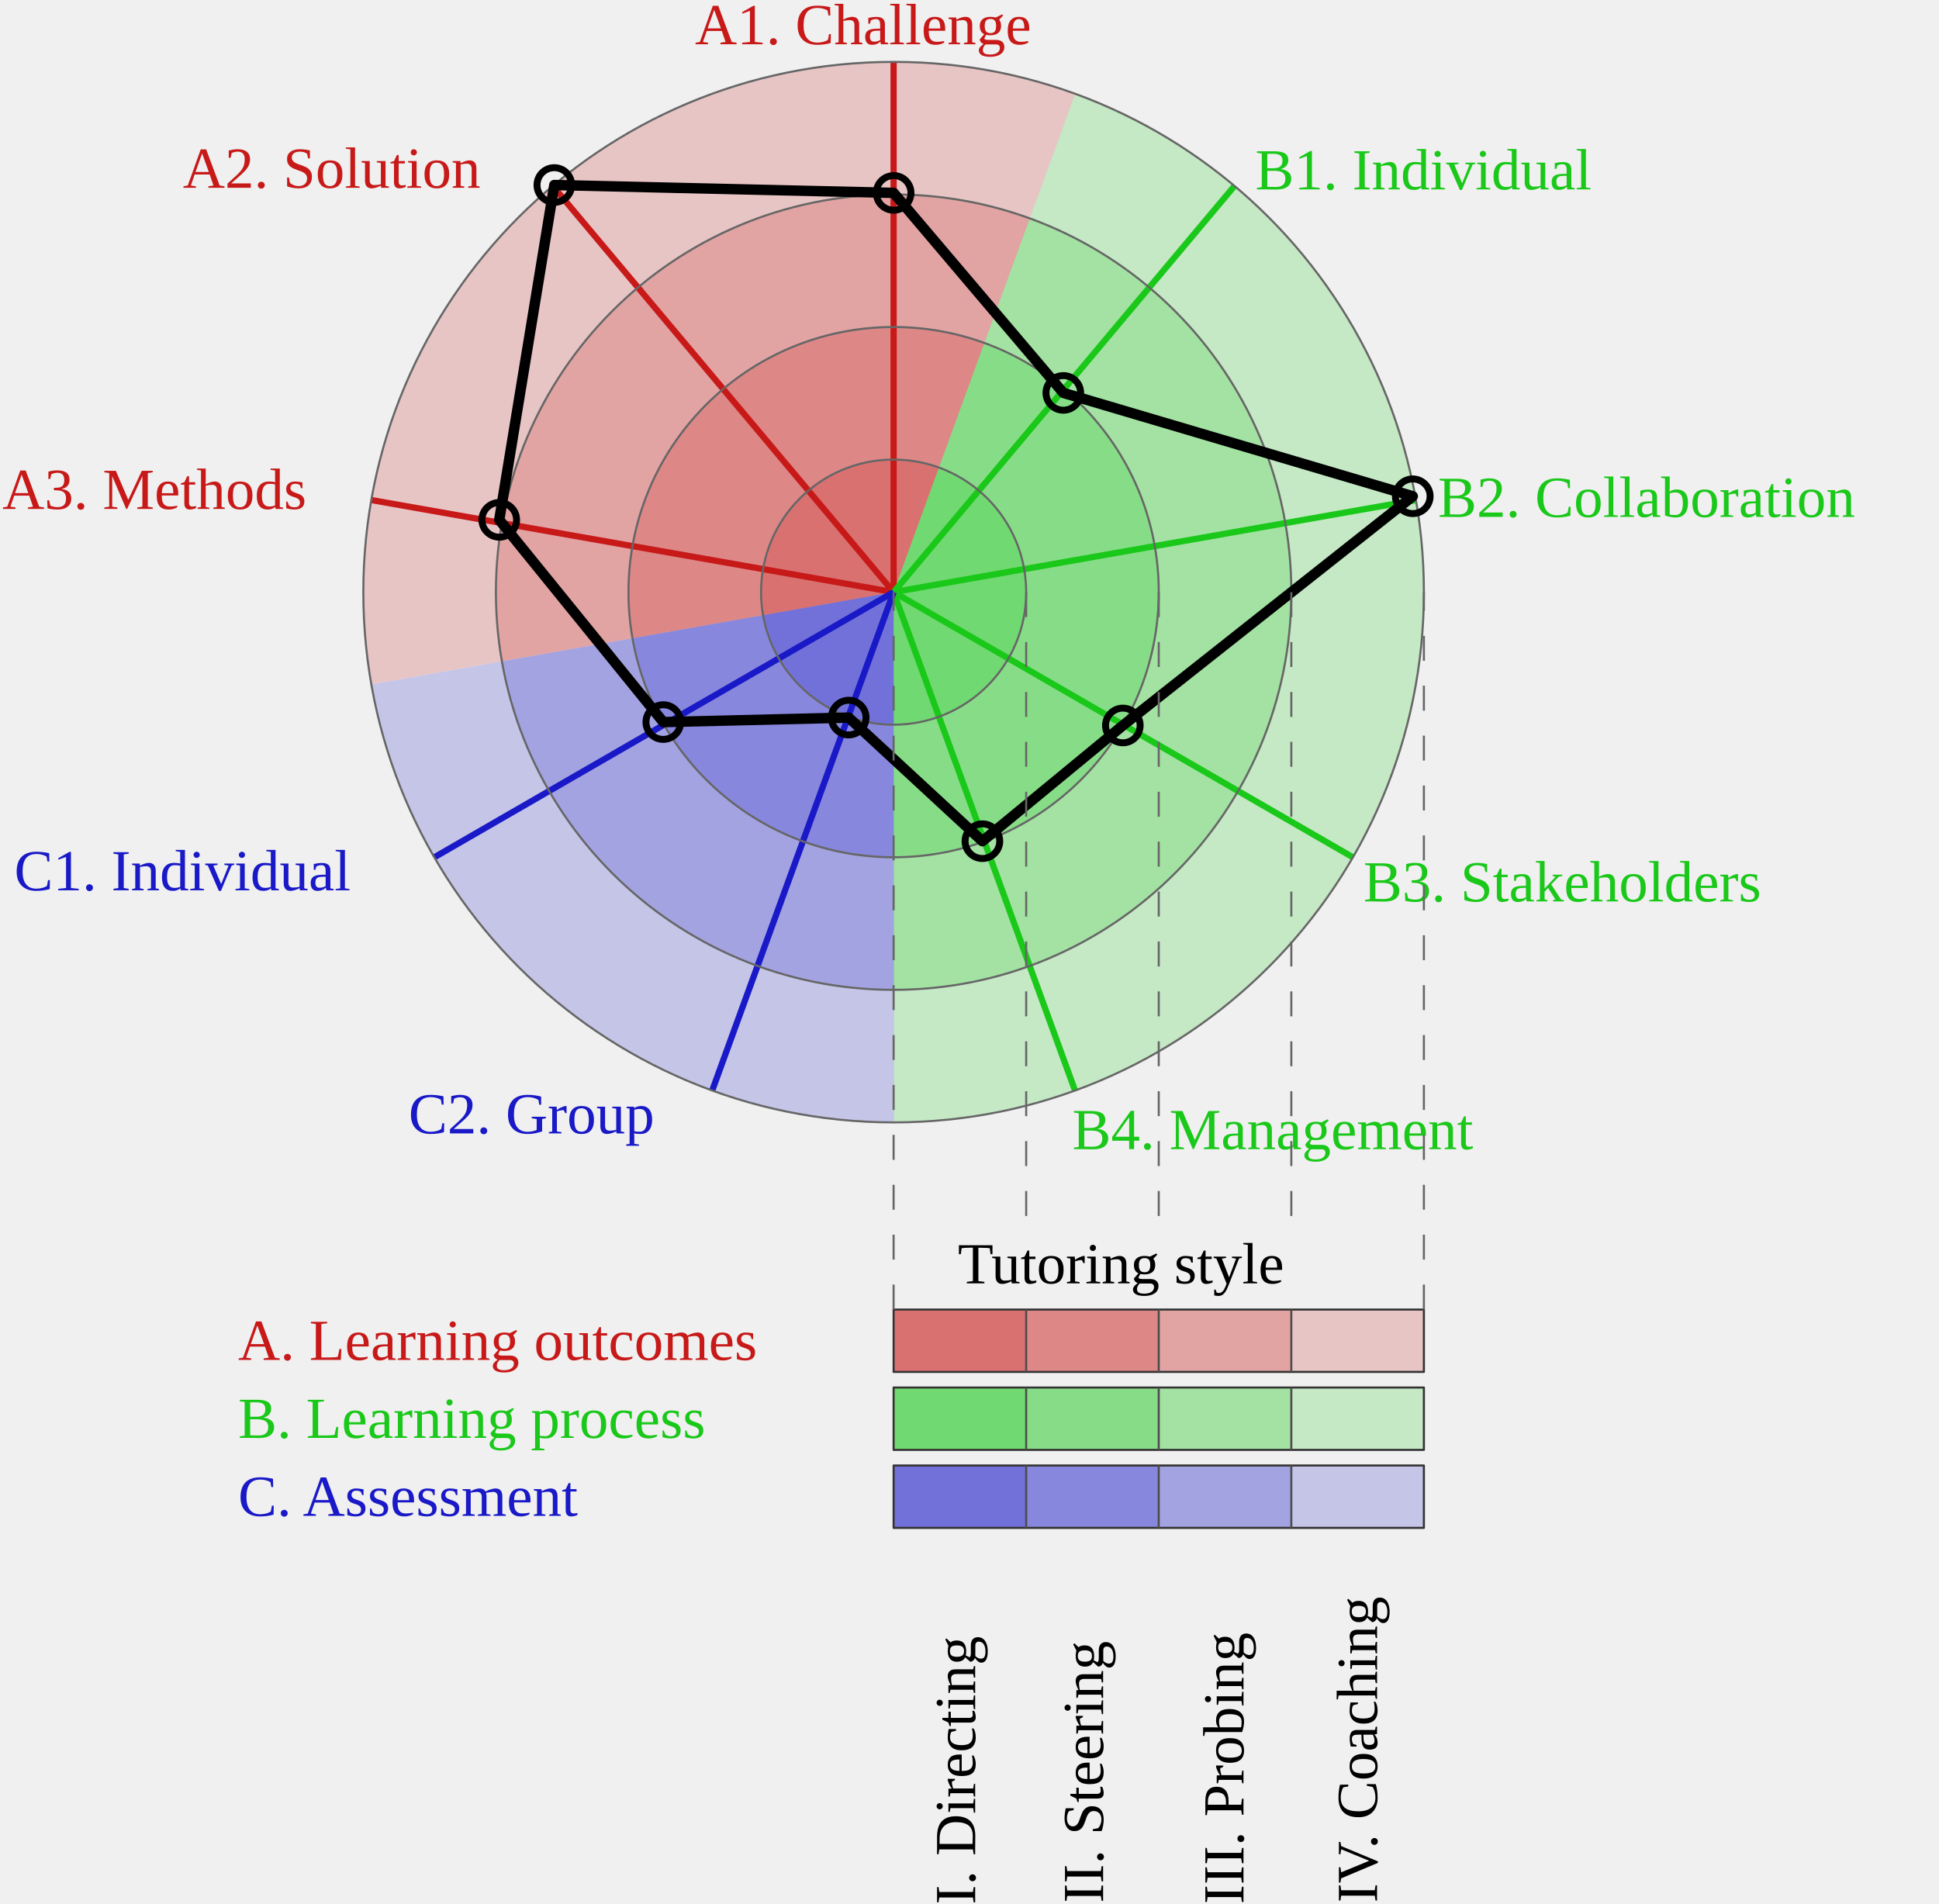
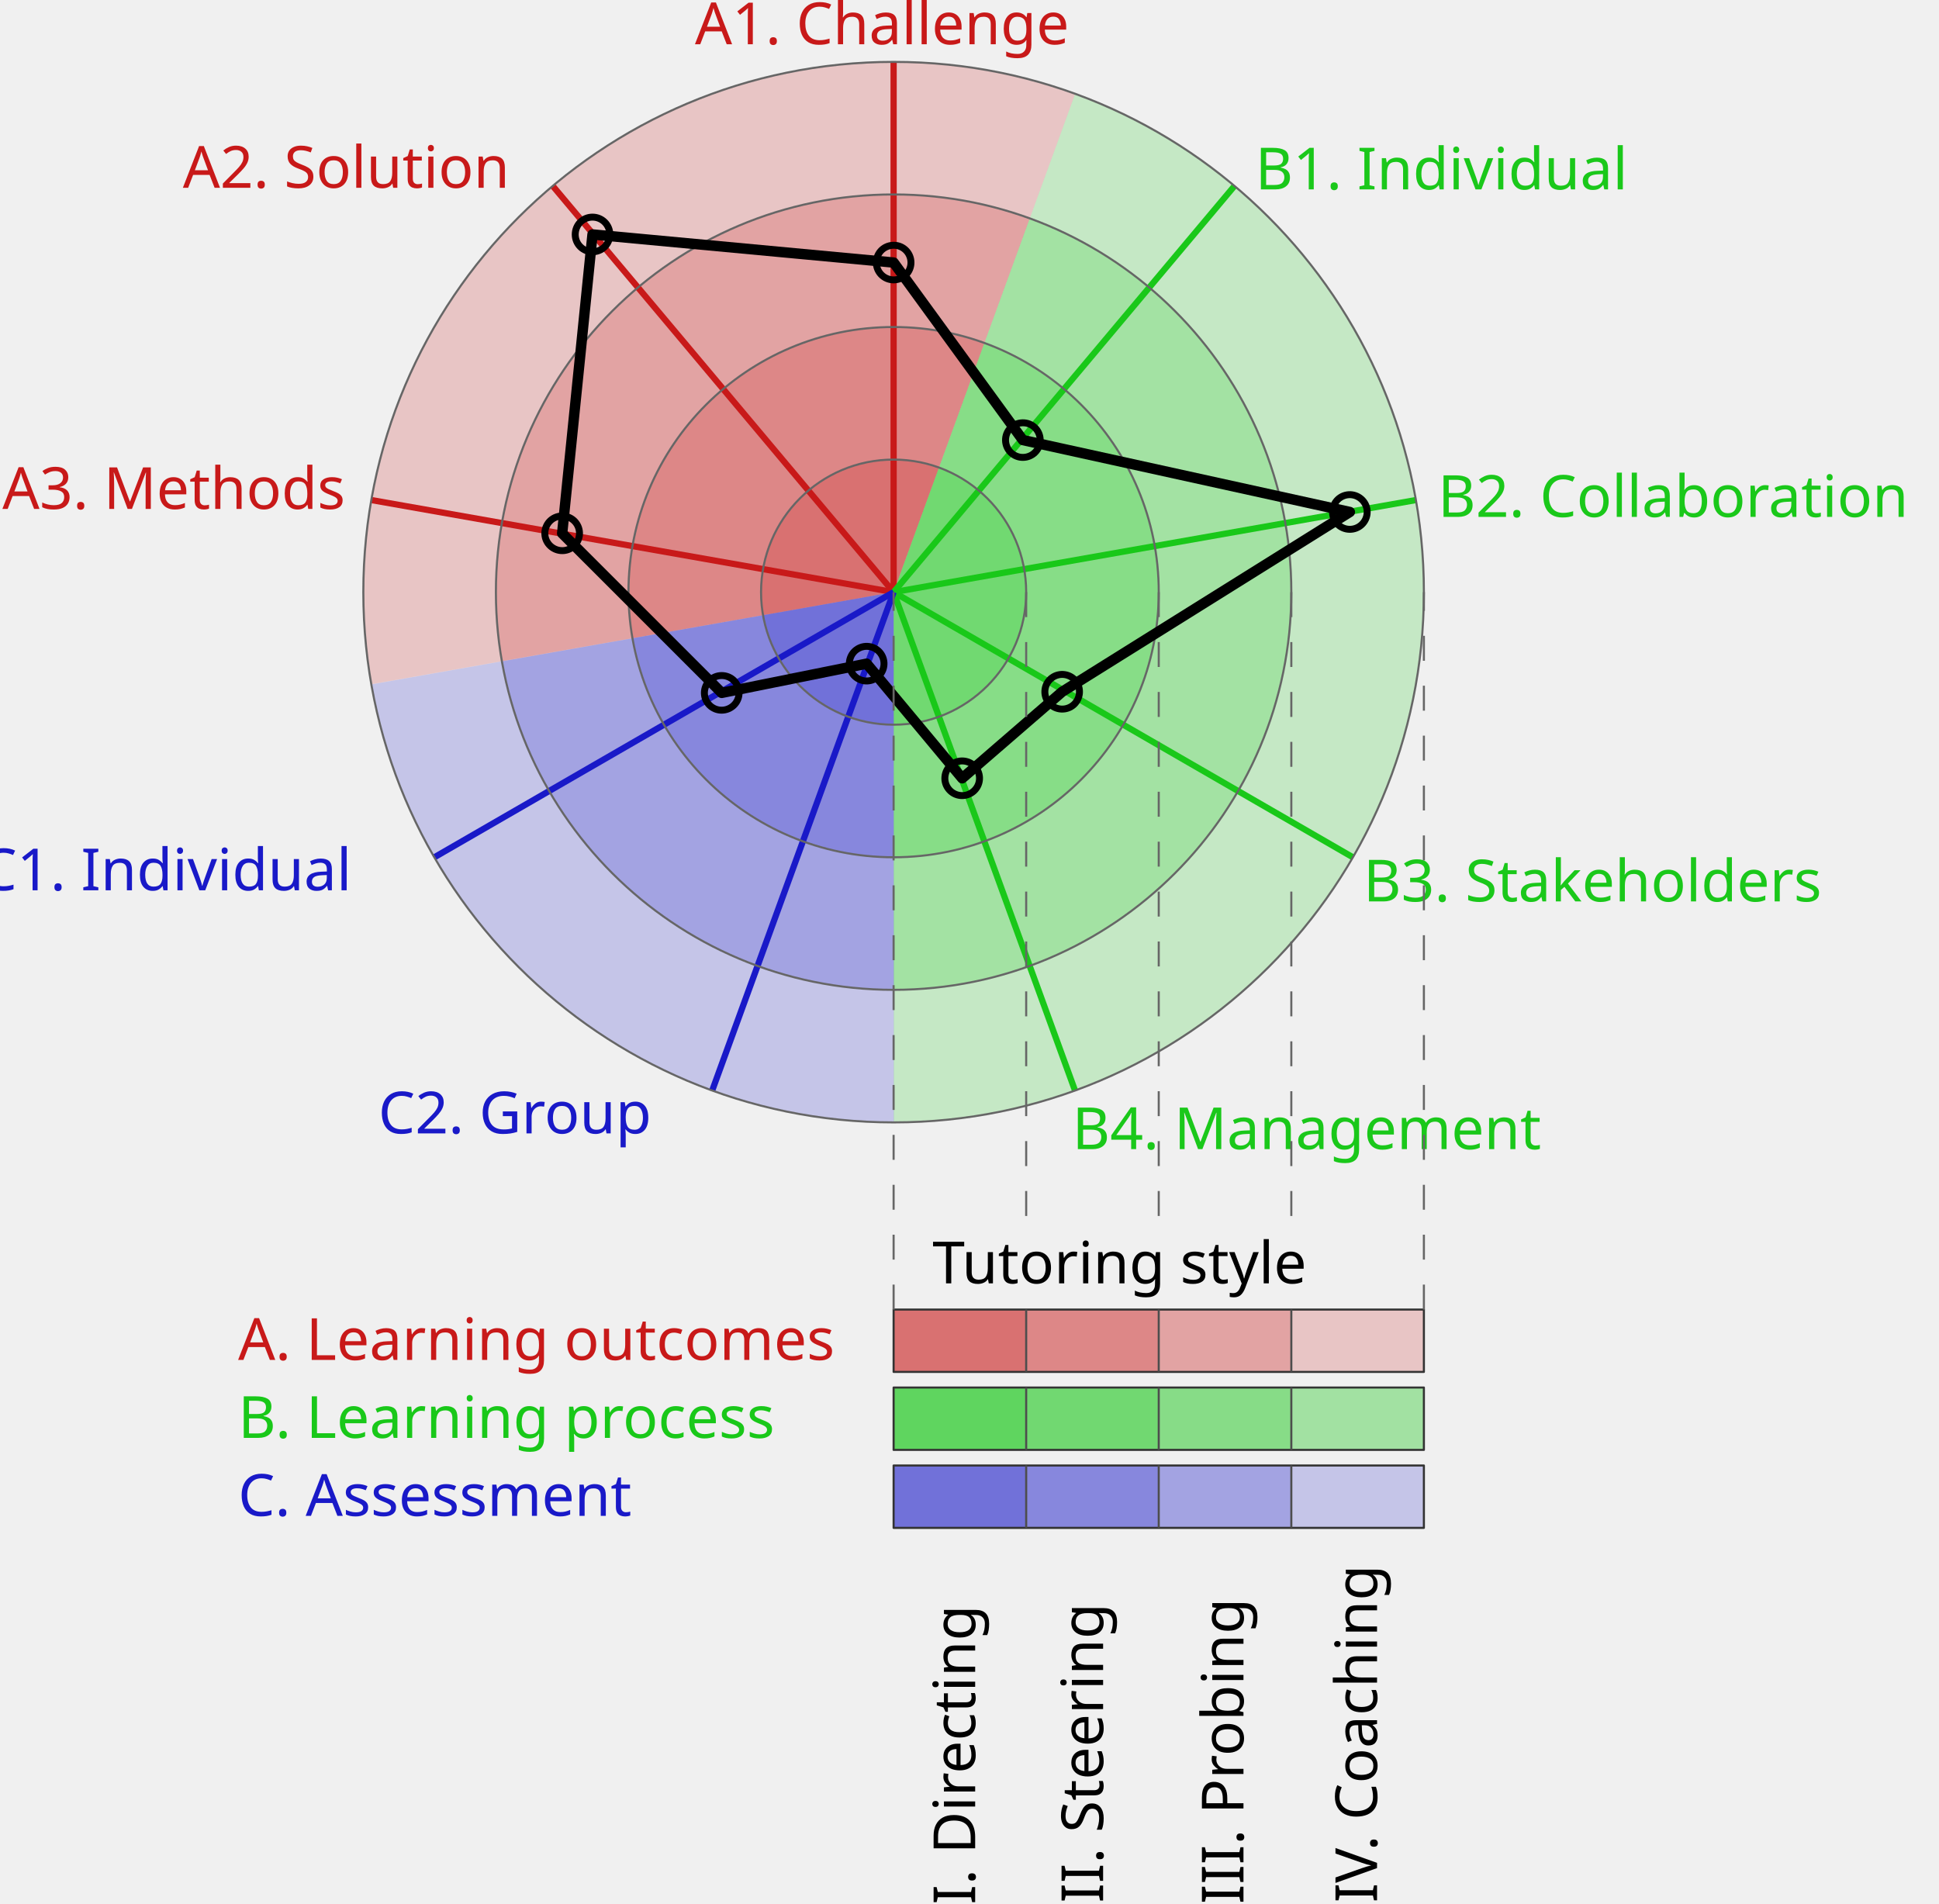
<svg xmlns="http://www.w3.org/2000/svg" xmlns:xlink="http://www.w3.org/1999/xlink" height="915.485pt" version="1.1" viewBox="0 0 932.422 915.485" width="932.422pt" id="svg1817">
  <defs id="defs1322" style="stroke-linecap:butt;stroke-linejoin:round">
    <marker style="overflow:visible" id="marker19191" refX="0" refY="0" orient="auto" markerWidth="4" markerHeight="4" viewBox="0 0 5.4 5.4" preserveAspectRatio="xMidYMid">
      <path transform="scale(0.45)" style="fill:context-fill;fill-rule:evenodd;stroke:context-stroke;stroke-width:2" d="M 5,0 C 5,2.76 2.76,5 0,5 -2.76,5 -5,2.76 -5,0 c 0,-2.76 2.3,-5 5,-5 2.76,0 5,2.24 5,5 z" id="path19189" />
    </marker>
    <marker style="overflow:visible" id="marker9466" refX="0" refY="0" orient="auto" markerWidth="4" markerHeight="4" viewBox="0 0 5.4 5.4" preserveAspectRatio="xMidYMid">
      <path transform="scale(0.45)" style="fill:context-fill;fill-rule:evenodd;stroke:context-stroke;stroke-width:2" d="M 5,0 C 5,2.76 2.76,5 0,5 -2.76,5 -5,2.76 -5,0 c 0,-2.76 2.3,-5 5,-5 2.76,0 5,2.24 5,5 z" id="path9464" />
    </marker>
    <rect x="318.971" y="81.717" width="132.03" height="75.341" id="rect6420" />
    <rect x="369" y="77.76" width="57.505" height="51.921" id="rect6312" />
    <linearGradient id="linearGradient1839">
      <stop style="stop-color:#0afe00;stop-opacity:0.431;" offset="0" id="stop1837" />
    </linearGradient>
    <linearGradient id="linearGradient1825">
      <stop style="stop-color:#0eff5f;stop-opacity:1;" offset="0" id="stop1823" />
    </linearGradient>
    <style type="text/css" id="style1320">*{stroke-linecap:butt;stroke-linejoin:round;}</style>
    <linearGradient gradientTransform="rotate(120.2007,369,322.8742)" xlink:href="#linearGradient1839" id="linearGradient1841-2" x1="368.572" y1="322.08" x2="581.222" y2="322.08" gradientUnits="userSpaceOnUse" />
    <linearGradient gradientTransform="rotate(-119.9549,369.358,322.4727)" xlink:href="#linearGradient1839" id="linearGradient1841-2-8" x1="368.572" y1="322.08" x2="581.222" y2="322.08" gradientUnits="userSpaceOnUse" />
    <defs id="defs1559">
      <path d="m 628,4666 h 631 V 531 H 3531 V 0 H 628 Z" id="DejaVuSans-4c" transform="scale(0.015625)" style="stroke-linecap:butt;stroke-linejoin:round" />
    </defs>
  </defs>
  <defs id="defs1815">
    <clipPath id="p472863389e" style="stroke-linecap:butt;stroke-linejoin:round">
      <path d="M 369,77.76 157.153,200.07 V 444.69 L 369,567 580.847,444.69 V 200.07 Z" id="path1812" style="stroke-linecap:butt;stroke-linejoin:round" />
    </clipPath>
  </defs>
-   <g id="layer2" style="display:inline" transform="translate(114.717,-0.7192106)">
-     <text xml:space="preserve" style="font-size:28px;text-align:center;text-anchor:middle;display:inline;fill:#c81919;fill-opacity:1;stroke:none;stroke-width:3;stroke-linecap:butt;stroke-linejoin:round;stroke-dasharray:12, 12;stroke-dashoffset:0;stroke-opacity:1" x="-113.572" y="245.472" id="text16554">
-       <tspan id="tspan16552" style="text-align:start;text-anchor:start;fill:#c81919;fill-opacity:1;stroke:none;stroke-width:3" x="-113.572" y="245.472">A3. Methods</tspan>
-     </text>
-     <text xml:space="preserve" style="font-size:28px;text-align:center;text-anchor:middle;display:inline;fill:#c81919;fill-opacity:1;stroke:none;stroke-width:3;stroke-linecap:butt;stroke-linejoin:round;stroke-dasharray:12, 12;stroke-dashoffset:0;stroke-opacity:1" x="258.22" y="180.547" id="text16558" transform="translate(-285,-89.51881)">
-       <tspan id="tspan16556" style="text-align:start;text-anchor:start;fill:#c81919;fill-opacity:1;stroke:none;stroke-width:3" x="258.22" y="180.547">A2. Solution</tspan>
-     </text>
-     <text xml:space="preserve" style="font-size:28px;text-align:center;text-anchor:middle;display:inline;fill:#c81919;fill-opacity:1;stroke:none;stroke-width:3;stroke-linecap:butt;stroke-linejoin:round;stroke-dasharray:12, 12;stroke-dashoffset:0;stroke-opacity:1" x="219.472" y="21.993" id="text16562">
-       <tspan id="tspan16560" style="text-align:start;text-anchor:start;fill:#c81919;fill-opacity:1;stroke:none;stroke-width:3" x="219.472" y="21.993">A1. Challenge</tspan>
-     </text>
+   <g id="layer2" style="display:inline;stroke-linecap:butt;stroke-linejoin:round" transform="translate(114.717,-0.7192106)">
+     <a xlink:href="../tutor.html#A" target="_parent" style="stroke-linecap:butt;stroke-linejoin:round" id="a3965">
+       <text id="text16554" y="245.472" x="-113.572" style="font-style:normal;font-variant:normal;font-weight:normal;font-stretch:normal;font-size:28px;font-family:Verdana;-inkscape-font-specification:Verdana;text-align:center;text-anchor:middle;display:inline;fill:#c81919;fill-opacity:1;stroke:none;stroke-width:3;stroke-linecap:butt;stroke-linejoin:round;stroke-dasharray:12, 12;stroke-dashoffset:0;stroke-opacity:1" xml:space="preserve">
+         <tspan y="245.472" x="-113.572" style="font-style:normal;font-variant:normal;font-weight:normal;font-stretch:normal;font-family:Verdana;-inkscape-font-specification:Verdana;text-align:start;text-anchor:start;fill:#c81919;fill-opacity:1;stroke:none;stroke-width:3;stroke-linecap:butt;stroke-linejoin:round" id="tspan16552">A3. Methods</tspan>
+       </text>
+     </a>
+     <a xlink:href="../tutor.html#A" target="_parent" style="stroke-linecap:butt;stroke-linejoin:round" id="a3961">
+       <text transform="translate(-285,-89.51881)" id="text16558" y="180.547" x="258.22" style="font-style:normal;font-variant:normal;font-weight:normal;font-stretch:normal;font-size:28px;font-family:Verdana;-inkscape-font-specification:Verdana;text-align:center;text-anchor:middle;display:inline;fill:#c81919;fill-opacity:1;stroke:none;stroke-width:3;stroke-linecap:butt;stroke-linejoin:round;stroke-dasharray:12, 12;stroke-dashoffset:0;stroke-opacity:1" xml:space="preserve">
+         <tspan y="180.547" x="258.22" style="font-style:normal;font-variant:normal;font-weight:normal;font-stretch:normal;font-family:Verdana;-inkscape-font-specification:Verdana;text-align:start;text-anchor:start;fill:#c81919;fill-opacity:1;stroke:none;stroke-width:3;stroke-linecap:butt;stroke-linejoin:round" id="tspan16556">A2. Solution</tspan>
+       </text>
+     </a>
+     <a xlink:href="../tutor.html#A" target="_parent" style="stroke-linecap:butt;stroke-linejoin:round" id="a3957">
+       <text id="text16562" y="21.993" x="219.472" style="font-style:normal;font-variant:normal;font-weight:normal;font-stretch:normal;font-size:28px;font-family:Verdana;-inkscape-font-specification:Verdana;text-align:center;text-anchor:middle;display:inline;fill:#c81919;fill-opacity:1;stroke:none;stroke-width:3;stroke-linecap:butt;stroke-linejoin:round;stroke-dasharray:12, 12;stroke-dashoffset:0;stroke-opacity:1" xml:space="preserve">
+         <tspan y="21.993" x="219.472" style="font-style:normal;font-variant:normal;font-weight:normal;font-stretch:normal;font-family:Verdana;-inkscape-font-specification:Verdana;text-align:start;text-anchor:start;fill:#c81919;fill-opacity:1;stroke:none;stroke-width:3;stroke-linecap:butt;stroke-linejoin:round" id="tspan16560">A1. Challenge</tspan>
+       </text>
+     </a>
    <path style="display:inline;fill:#c81919;fill-opacity:0.2;stroke:none;stroke-width:2.835;stroke-linecap:butt;stroke-linejoin:round;stroke-dasharray:none;stroke-opacity:1" id="path8000" transform="matrix(1,0,0,-1,-285,-89.51881)" d="M 687.305,-135.411 A 255,255 0 0 1 436.117,-179.635 255,255 0 0 1 348.878,-419.302 L 600,-375 Z" />
    <path style="display:inline;fill:#c81919;fill-opacity:0.2;stroke:none;stroke-width:2.126;stroke-linecap:butt;stroke-linejoin:round;stroke-dasharray:none;stroke-opacity:1" id="path8004" transform="matrix(1,0,0,-1,-285,-89.51881)" d="m 665.479,-195.308 a 191.25,191.25 0 0 1 -188.391,-33.168 191.25,191.25 0 0 1 -65.43,-179.75 L 600,-375 Z" />
    <path style="display:inline;fill:#c81919;fill-opacity:0.2;stroke:none;stroke-width:1.417;stroke-linecap:butt;stroke-linejoin:round;stroke-dasharray:none;stroke-opacity:1" id="path8008" transform="matrix(1,0,0,-1,-285,-89.51881)" d="M 643.652,-255.206 A 127.5,127.5 0 0 1 518.059,-277.318 127.5,127.5 0 0 1 474.439,-397.151 L 600,-375 Z" />
    <path style="display:inline;fill:#c81919;fill-opacity:0.2;stroke:none;stroke-width:0.709;stroke-linecap:butt;stroke-linejoin:round;stroke-dasharray:none;stroke-opacity:1" id="path8010" transform="matrix(1,0,0,-1,-285,-89.51881)" d="m 621.826,-315.103 a 63.75,63.75 0 0 1 -62.797,-11.056 63.75,63.75 0 0 1 -21.81,-59.917 L 600,-375 Z" />
    <path style="display:inline;fill:#19c819;fill-opacity:0.3;stroke:#c81919;stroke-width:3;stroke-linecap:butt;stroke-linejoin:round;stroke-dasharray:none;stroke-opacity:1" d="M 600,375 V 120" id="path4725" transform="translate(-285,-89.51881)" />
    <path style="display:inline;fill:#19c819;fill-opacity:0.3;stroke:#c81919;stroke-width:3;stroke-linecap:butt;stroke-linejoin:round;stroke-dasharray:none;stroke-opacity:1" d="M 600,375 436.089,179.659" id="path4727" transform="translate(-285,-89.51881)" />
    <path style="display:inline;fill:#19c819;fill-opacity:0.3;stroke:#c81919;stroke-width:3;stroke-linecap:butt;stroke-linejoin:round;stroke-dasharray:none;stroke-opacity:1" d="M 600,375 348.874,330.72" id="path4729" transform="translate(-285,-89.51881)" />
  </g>
-   <g id="layer3" style="display:inline" transform="translate(114.717,-0.7192106)">
+   <g id="layer3" style="display:inline;stroke-linecap:butt;stroke-linejoin:round" transform="translate(114.717,-0.7192106)">
    <path style="display:inline;fill:#19c819;fill-opacity:0.2;stroke:none;stroke-width:2.835;stroke-linecap:butt;stroke-linejoin:round;stroke-dasharray:none" id="circle7986" transform="matrix(1,0,0,-1,-285,-89.51881)" d="m 600,-630 a 255,255 0 0 1 251.12,210.688 255,255 0 0 1 -163.845,283.911 L 600,-375 Z" />
    <path style="display:inline;fill:#19c819;fill-opacity:0.2;stroke:none;stroke-width:2.126;stroke-linecap:butt;stroke-linejoin:round;stroke-dasharray:none" id="path7994" transform="matrix(1,0,0,-1,-285,-89.51881)" d="m 600,-566.25 a 191.25,191.25 0 0 1 188.34,158.016 191.25,191.25 0 0 1 -122.884,212.934 L 600,-375 Z" />
    <path style="display:inline;fill:#19c819;fill-opacity:0.2;stroke:none;stroke-width:1.417;stroke-linecap:butt;stroke-linejoin:round;stroke-dasharray:none" id="path7996" transform="matrix(1,0,0,-1,-285,-89.51881)" d="m 600,-502.5 a 127.5,127.5 0 0 1 125.56,105.344 127.5,127.5 0 0 1 -81.923,141.956 L 600,-375 Z" />
    <path style="display:inline;fill:#19c819;fill-opacity:0.2;stroke:none;stroke-width:1;stroke-linecap:butt;stroke-linejoin:round;stroke-dasharray:none" id="path7998" transform="matrix(1,0,0,-1,-285,-89.51881)" d="m 600,-438.75 a 63.75,63.75 0 0 1 62.78,52.672 63.75,63.75 0 0 1 -40.961,70.978 L 600,-375 Z" />
    <path style="display:inline;fill:#19c819;fill-opacity:0.3;stroke:#19c819;stroke-width:3;stroke-linecap:butt;stroke-linejoin:round;stroke-dasharray:none;stroke-opacity:1" d="m 600,375 87.215,239.622" id="path4717" transform="translate(-285,-89.51881)" />
    <path style="display:inline;fill:#1919c8;fill-opacity:0.3;stroke:#19c819;stroke-width:3;stroke-linecap:butt;stroke-linejoin:round;stroke-dasharray:none;stroke-opacity:1" d="M 600,375 820.836,502.5" id="path4719" transform="translate(-285,-89.51881)" />
    <path style="display:inline;fill:#19c819;fill-opacity:0.3;stroke:#19c819;stroke-width:3;stroke-linecap:butt;stroke-linejoin:round;stroke-dasharray:none;stroke-opacity:1" d="M 600,375 851.126,330.72" id="path4721" transform="translate(-285,-89.51881)" />
    <path style="display:inline;fill:#19c819;fill-opacity:0.3;stroke:#19c819;stroke-width:3;stroke-linecap:butt;stroke-linejoin:round;stroke-dasharray:none;stroke-opacity:1" d="M 600,375 763.911,179.659" id="path4723" transform="translate(-285,-89.51881)" />
-     <text xml:space="preserve" style="font-size:28px;text-align:center;text-anchor:middle;display:inline;fill:#19c819;fill-opacity:0.99;stroke:none;stroke-width:3;stroke-linecap:butt;stroke-linejoin:round;stroke-dasharray:12, 12;stroke-dashoffset:0;stroke-opacity:1" x="488.904" y="91.793" id="text16538">
-       <tspan id="tspan16536" style="text-align:start;text-anchor:start;fill:#19c819;fill-opacity:0.99;stroke:none;stroke-width:3" x="488.904" y="91.793">B1. Individual</tspan>
-     </text>
-     <text xml:space="preserve" style="font-size:28px;text-align:center;text-anchor:middle;display:inline;fill:#19c819;fill-opacity:0.99;stroke:none;stroke-width:3;stroke-linecap:butt;stroke-linejoin:round;stroke-dasharray:12, 12;stroke-dashoffset:0;stroke-opacity:1" x="576.729" y="249.293" id="text16542">
-       <tspan id="tspan16540" style="text-align:start;text-anchor:start;fill:#19c819;fill-opacity:0.99;stroke:none;stroke-width:3" x="576.729" y="249.293">B2. Collaboration</tspan>
-     </text>
-     <text xml:space="preserve" style="font-size:28px;text-align:center;text-anchor:middle;display:inline;fill:#19c819;fill-opacity:0.99;stroke:none;stroke-width:3;stroke-linecap:butt;stroke-linejoin:round;stroke-dasharray:12, 12;stroke-dashoffset:0;stroke-opacity:1" x="540.878" y="434.217" id="text16546">
-       <tspan id="tspan16544" style="text-align:start;text-anchor:start;fill:#19c819;fill-opacity:0.99;stroke:none;stroke-width:3" x="540.878" y="434.217">B3. Stakeholders</tspan>
-     </text>
-     <text xml:space="preserve" style="font-size:28px;text-align:center;text-anchor:middle;display:inline;fill:#19c819;fill-opacity:0.99;stroke:none;stroke-width:3;stroke-linecap:butt;stroke-linejoin:round;stroke-dasharray:12, 12;stroke-dashoffset:0;stroke-opacity:1" x="400.884" y="553.34" id="text16550">
-       <tspan id="tspan16548" style="text-align:start;text-anchor:start;fill:#19c819;fill-opacity:0.99;stroke:none;stroke-width:3" x="400.884" y="553.34">B4. Management</tspan>
-     </text>
+     <a xlink:href="../tutor.html#B" target="_parent" style="stroke-linecap:butt;stroke-linejoin:round" id="a3989">
+       <text id="text16538" y="91.793" x="488.904" style="font-style:normal;font-variant:normal;font-weight:normal;font-stretch:normal;font-size:28px;font-family:Verdana;-inkscape-font-specification:Verdana;text-align:center;text-anchor:middle;display:inline;fill:#19c819;fill-opacity:0.99;stroke:none;stroke-width:3;stroke-linecap:butt;stroke-linejoin:round;stroke-dasharray:12, 12;stroke-dashoffset:0;stroke-opacity:1" xml:space="preserve">
+         <tspan y="91.793" x="488.904" style="font-style:normal;font-variant:normal;font-weight:normal;font-stretch:normal;font-family:Verdana;-inkscape-font-specification:Verdana;text-align:start;text-anchor:start;fill:#19c819;fill-opacity:0.99;stroke:none;stroke-width:3;stroke-linecap:butt;stroke-linejoin:round" id="tspan16536">B1. Individual</tspan>
+       </text>
+     </a>
+     <a xlink:href="../tutor.html#B" target="_parent" style="stroke-linecap:butt;stroke-linejoin:round" id="a3985">
+       <text id="text16542" y="249.293" x="576.729" style="font-style:normal;font-variant:normal;font-weight:normal;font-stretch:normal;font-size:28px;font-family:Verdana;-inkscape-font-specification:Verdana;text-align:center;text-anchor:middle;display:inline;fill:#19c819;fill-opacity:0.99;stroke:none;stroke-width:3;stroke-linecap:butt;stroke-linejoin:round;stroke-dasharray:12, 12;stroke-dashoffset:0;stroke-opacity:1" xml:space="preserve">
+         <tspan y="249.293" x="576.729" style="font-style:normal;font-variant:normal;font-weight:normal;font-stretch:normal;font-family:Verdana;-inkscape-font-specification:Verdana;text-align:start;text-anchor:start;fill:#19c819;fill-opacity:0.99;stroke:none;stroke-width:3;stroke-linecap:butt;stroke-linejoin:round" id="tspan16540">B2. Collaboration</tspan>
+       </text>
+     </a>
+     <a xlink:href="../tutor.html#B" target="_parent" style="stroke-linecap:butt;stroke-linejoin:round" id="a3981">
+       <text id="text16546" y="434.217" x="540.878" style="font-style:normal;font-variant:normal;font-weight:normal;font-stretch:normal;font-size:28px;font-family:Verdana;-inkscape-font-specification:Verdana;text-align:center;text-anchor:middle;display:inline;fill:#19c819;fill-opacity:0.99;stroke:none;stroke-width:3;stroke-linecap:butt;stroke-linejoin:round;stroke-dasharray:12, 12;stroke-dashoffset:0;stroke-opacity:1" xml:space="preserve">
+         <tspan y="434.217" x="540.878" style="font-style:normal;font-variant:normal;font-weight:normal;font-stretch:normal;font-family:Verdana;-inkscape-font-specification:Verdana;text-align:start;text-anchor:start;fill:#19c819;fill-opacity:0.99;stroke:none;stroke-width:3;stroke-linecap:butt;stroke-linejoin:round" id="tspan16544">B3. Stakeholders</tspan>
+       </text>
+     </a>
+     <a xlink:href="../tutor.html#B" target="_parent" style="stroke-linecap:butt;stroke-linejoin:round" id="a3977">
+       <text id="text16550" y="553.34" x="400.884" style="font-style:normal;font-variant:normal;font-weight:normal;font-stretch:normal;font-size:28px;font-family:Verdana;-inkscape-font-specification:Verdana;text-align:center;text-anchor:middle;display:inline;fill:#19c819;fill-opacity:0.99;stroke:none;stroke-width:3;stroke-linecap:butt;stroke-linejoin:round;stroke-dasharray:12, 12;stroke-dashoffset:0;stroke-opacity:1" xml:space="preserve">
+         <tspan y="553.34" x="400.884" style="font-style:normal;font-variant:normal;font-weight:normal;font-stretch:normal;font-family:Verdana;-inkscape-font-specification:Verdana;text-align:start;text-anchor:start;fill:#19c819;fill-opacity:0.99;stroke:none;stroke-width:3;stroke-linecap:butt;stroke-linejoin:round" id="tspan16548">B4. Management</tspan>
+       </text>
+     </a>
  </g>
-   <g id="layer5" style="display:inline" transform="translate(114.717,-0.7192106)">
+   <g id="layer5" style="display:inline;stroke-linecap:butt;stroke-linejoin:round" transform="translate(114.717,-0.7192106)">
    <path style="display:inline;fill:#1919c8;fill-opacity:0.2;stroke:none;stroke-width:2.835;stroke-linecap:butt;stroke-linejoin:round;stroke-dasharray:none;stroke-opacity:1" id="path8012" transform="matrix(1,0,0,-1,-285,-89.51881)" d="M 348.886,-419.348 A 255,255 0 0 1 600.146,-630 L 600,-375 Z" />
    <path style="display:inline;fill:#1919c8;fill-opacity:0.2;stroke:none;stroke-width:2.126;stroke-linecap:butt;stroke-linejoin:round;stroke-dasharray:none;stroke-opacity:1" id="path8014" transform="matrix(1,0,0,-1,-285,-89.51881)" d="M 411.664,-408.261 A 191.25,191.25 0 0 1 600.109,-566.25 L 600,-375 Z" />
    <path style="display:inline;fill:#1919c8;fill-opacity:0.2;stroke:none;stroke-width:1.417;stroke-linecap:butt;stroke-linejoin:round;stroke-dasharray:none;stroke-opacity:1" id="path8016" transform="matrix(1,0,0,-1,-285,-89.51881)" d="M 474.443,-397.174 A 127.5,127.5 0 0 1 600.073,-502.5 L 600,-375 Z" />
    <path style="display:inline;fill:#1919c8;fill-opacity:0.2;stroke:none;stroke-width:0.709;stroke-linecap:butt;stroke-linejoin:round;stroke-dasharray:none;stroke-opacity:1" id="path8018" transform="matrix(1,0,0,-1,-285,-89.51881)" d="m 537.221,-386.087 a 63.75,63.75 0 0 1 62.815,-52.663 L 600,-375 Z" />
    <path style="display:inline;fill:#1919c8;fill-opacity:1;stroke:#1919c8;stroke-width:3;stroke-linecap:butt;stroke-linejoin:round;stroke-dasharray:none;stroke-opacity:1" d="M 600,375 379.164,502.5" id="path4731" transform="translate(-285,-89.51881)" />
    <path style="display:inline;fill:#1919c8;fill-opacity:1;stroke:#1919c8;stroke-width:3;stroke-linecap:butt;stroke-linejoin:round;stroke-dasharray:none;stroke-opacity:1" d="M 600,375 512.785,614.622" id="path4733" transform="translate(-285,-89.51881)" />
-     <text xml:space="preserve" style="font-size:28px;text-align:center;text-anchor:middle;display:inline;fill:#1919c8;fill-opacity:1;stroke:none;stroke-width:3;stroke-linecap:butt;stroke-linejoin:round;stroke-dasharray:12, 12;stroke-dashoffset:0;stroke-opacity:1" x="-9.472" y="428.868" id="text16566">
-       <tspan id="tspan16564" style="fill:#1919c8;fill-opacity:1;stroke:none;stroke-width:3" x="-9.472" y="428.868">C1. Individual</tspan>
-     </text>
-     <text xml:space="preserve" style="font-size:28px;text-align:center;text-anchor:middle;display:inline;fill:#1919c8;fill-opacity:1;stroke:none;stroke-width:3;stroke-linecap:butt;stroke-linejoin:round;stroke-dasharray:12, 12;stroke-dashoffset:0;stroke-opacity:1" x="158.358" y="545.783" id="text16570">
-       <tspan id="tspan16568" style="fill:#1919c8;fill-opacity:1;stroke:none;stroke-width:3" x="158.358" y="545.783">C2. Group</tspan>
-     </text>
+     <a xlink:href="../tutor.html#C" target="_parent" style="stroke-linecap:butt;stroke-linejoin:round" id="a3969">
+       <text id="text16566" y="428.868" x="-9.472" style="font-style:normal;font-variant:normal;font-weight:normal;font-stretch:normal;font-size:28px;font-family:Verdana;-inkscape-font-specification:Verdana;text-align:center;text-anchor:middle;display:inline;fill:#1919c8;fill-opacity:1;stroke:none;stroke-width:3;stroke-linecap:butt;stroke-linejoin:round;stroke-dasharray:12, 12;stroke-dashoffset:0;stroke-opacity:1" xml:space="preserve">
+         <tspan y="428.868" x="-9.472" style="font-style:normal;font-variant:normal;font-weight:normal;font-stretch:normal;font-family:Verdana;-inkscape-font-specification:Verdana;fill:#1919c8;fill-opacity:1;stroke:none;stroke-width:3;stroke-linecap:butt;stroke-linejoin:round" id="tspan16564">C1. Individual</tspan>
+       </text>
+     </a>
+     <a xlink:href="../tutor.html#C" target="_parent" style="stroke-linecap:butt;stroke-linejoin:round" id="a3973">
+       <text id="text16570" y="545.783" x="158.358" style="font-style:normal;font-variant:normal;font-weight:normal;font-stretch:normal;font-size:28px;font-family:Verdana;-inkscape-font-specification:Verdana;text-align:center;text-anchor:middle;display:inline;fill:#1919c8;fill-opacity:1;stroke:none;stroke-width:3;stroke-linecap:butt;stroke-linejoin:round;stroke-dasharray:12, 12;stroke-dashoffset:0;stroke-opacity:1" xml:space="preserve">
+         <tspan y="545.783" x="158.358" style="font-style:normal;font-variant:normal;font-weight:normal;font-stretch:normal;font-family:Verdana;-inkscape-font-specification:Verdana;fill:#1919c8;fill-opacity:1;stroke:none;stroke-width:3;stroke-linecap:butt;stroke-linejoin:round" id="tspan16568">C2. Group</tspan>
+       </text>
+     </a>
  </g>
  <g id="layer4" style="display:inline;stroke-linecap:butt;stroke-linejoin:round" transform="translate(-170.283,-90.23802)">
    <path style="stroke-width:0.003;stroke-linecap:butt;stroke-linejoin:round" id="use1569" d="" />
    <path style="stroke-width:0.003;stroke-linecap:butt;stroke-linejoin:round" id="use1587" d="" />
-     <circle style="fill:none;stroke:#666666;stroke-width:1;stroke-dasharray:none" id="path3727" cx="600" cy="-375" r="255" transform="scale(1,-1)" />
-     <circle style="fill:none;stroke:#666666;stroke-width:1;stroke-dasharray:none" id="circle5526" cx="600" cy="-375" r="191.25" transform="scale(1,-1)" />
-     <circle style="fill:none;stroke:#666666;stroke-width:1;stroke-dasharray:none" id="circle5528" cx="600" cy="-375" r="127.5" transform="scale(1,-1)" />
-     <circle style="fill:none;stroke:#666666;stroke-width:1;stroke-dasharray:none" id="circle5530" cx="600" cy="-375" r="63.75" transform="scale(1,-1)" />
-     <path style="fill:#ffffff;fill-opacity:0;stroke:#000000;stroke-width:5;stroke-linecap:butt;stroke-dasharray:none;stroke-dashoffset:0;stroke-opacity:1;marker-mid:url(#marker9466);marker-end:url(#marker19191)" d="m 436.834,179.215 163.182,3.782 81.591,96.18 168.045,49.711 -139.407,110.229 -67.542,55.655 -64.3,-59.437 -89.155,2.161 -78.889,-97.261 z" id="path16668" />
-     <text xml:space="preserve" style="font-size:28px;text-align:center;text-anchor:middle;fill:#1919c8;fill-opacity:0.2;stroke:none;stroke-width:3;stroke-linecap:butt;stroke-dasharray:12, 12;stroke-dashoffset:0;stroke-opacity:1" x="335.613" y="751.176" id="text22593">
-       <tspan id="tspan22591" style="text-align:start;text-anchor:start;fill:#1919c8;fill-opacity:1;stroke:none;stroke-width:3" x="335.613" y="751.176" />
-     </text>
+     <circle style="fill:none;stroke:#666666;stroke-width:1;stroke-linecap:butt;stroke-linejoin:round;stroke-dasharray:none" id="path3727" cx="600" cy="-375" r="255" transform="scale(1,-1)" />
+     <circle style="fill:none;stroke:#666666;stroke-width:1;stroke-linecap:butt;stroke-linejoin:round;stroke-dasharray:none" id="circle5526" cx="600" cy="-375" r="191.25" transform="scale(1,-1)" />
+     <circle style="fill:none;stroke:#666666;stroke-width:1;stroke-linecap:butt;stroke-linejoin:round;stroke-dasharray:none" id="circle5528" cx="600" cy="-375" r="127.5" transform="scale(1,-1)" />
+     <circle style="fill:none;stroke:#666666;stroke-width:1;stroke-linecap:butt;stroke-linejoin:round;stroke-dasharray:none" id="circle5530" cx="600" cy="-375" r="63.75" transform="scale(1,-1)" />
+     <path style="fill:#ffffff;fill-opacity:0;stroke:#000000;stroke-width:5;stroke-linecap:butt;stroke-linejoin:round;stroke-dasharray:none;stroke-dashoffset:0;stroke-opacity:1;marker-mid:url(#marker9466);marker-end:url(#marker19191)" d="m 455.206,202.989 144.81,13.508 62.139,85.373 157.238,34.582 -138.326,86.454 -48.09,41.606 -45.929,-55.114 -69.703,14.049 -76.728,-76.728 z" id="path16668" />
+     <text xml:space="preserve" style="font-style:normal;font-variant:normal;font-weight:normal;font-stretch:normal;font-size:28px;font-family:Verdana;-inkscape-font-specification:Verdana;text-align:center;text-anchor:middle;fill:#1919c8;fill-opacity:0.2;stroke:none;stroke-width:3;stroke-linecap:butt;stroke-linejoin:round;stroke-dasharray:12, 12;stroke-dashoffset:0;stroke-opacity:1" x="335.613" y="751.176" id="text22593" />
  </g>
-   <g id="layer1" style="display:inline" transform="translate(114.717,-0.7192106)">
-     <text xml:space="preserve" style="font-size:28px;text-align:center;text-anchor:middle;display:inline;fill:#1919c8;fill-opacity:0.2;stroke:none;stroke-width:3;stroke-linecap:butt;stroke-linejoin:round;stroke-dasharray:12, 12;stroke-dashoffset:0;stroke-opacity:1" x="284.788" y="819.217" id="text9459" transform="translate(-285,-89.51881)">
-       <tspan id="tspan9457" style="text-align:start;text-anchor:start;fill:#1919c8;fill-opacity:1;stroke:none;stroke-width:3" x="284.788" y="819.217">C. Assessment</tspan>
-     </text>
+   <g id="layer1" style="display:inline;stroke-linecap:butt;stroke-linejoin:round" transform="translate(114.717,-0.7192106)">
+     <a xlink:href="../tutor.html#C" target="_parent" style="stroke-linecap:butt;stroke-linejoin:round" id="a5273">
+       <text transform="translate(-285,-89.51881)" id="text9459" y="819.217" x="284.788" style="font-style:normal;font-variant:normal;font-weight:normal;font-stretch:normal;font-size:28px;font-family:Verdana;-inkscape-font-specification:Verdana;text-align:center;text-anchor:middle;display:inline;fill:#1919c8;fill-opacity:0.2;stroke:none;stroke-width:3;stroke-linecap:butt;stroke-linejoin:round;stroke-dasharray:12, 12;stroke-dashoffset:0;stroke-opacity:1" xml:space="preserve">
+         <tspan y="819.217" x="284.788" style="font-style:normal;font-variant:normal;font-weight:normal;font-stretch:normal;font-family:Verdana;-inkscape-font-specification:Verdana;text-align:start;text-anchor:start;fill:#1919c8;fill-opacity:1;stroke:none;stroke-width:3;stroke-linecap:butt;stroke-linejoin:round" id="tspan9457">C. Assessment</tspan>
+       </text>
+     </a>
    <rect style="display:inline;fill:#c81919;fill-opacity:0.2;stroke:none;stroke-width:1;stroke-linecap:butt;stroke-linejoin:round;stroke-dasharray:none;stroke-opacity:1" id="rect8072" width="255" height="30" x="600" y="720" transform="translate(-285,-89.51881)" />
    <rect style="display:inline;fill:#c81919;fill-opacity:0.2;stroke:none;stroke-width:0.866;stroke-linecap:butt;stroke-linejoin:round;stroke-dasharray:none;stroke-opacity:1" id="rect8286" width="191.25" height="30" x="600" y="720" transform="translate(-285,-89.51881)" />
    <rect style="display:inline;fill:#c81919;fill-opacity:0.2;stroke:none;stroke-width:0.707;stroke-linecap:butt;stroke-linejoin:round;stroke-dasharray:none;stroke-opacity:1" id="rect8288" width="127.5" height="30" x="600" y="720" transform="translate(-285,-89.51881)" />
    <rect style="display:inline;fill:#c81919;fill-opacity:0.2;stroke:none;stroke-width:0.5;stroke-linecap:butt;stroke-linejoin:round;stroke-dasharray:none;stroke-opacity:1" id="rect8290" width="63.75" height="30" x="600" y="720" transform="translate(-285,-89.51881)" />
    <rect style="display:inline;fill:none;fill-opacity:0.2;stroke:#333333;stroke-width:1;stroke-linecap:butt;stroke-linejoin:round;stroke-dasharray:none;stroke-opacity:1" id="rect8292" width="255" height="30" x="600" y="720" transform="translate(-285,-89.51881)" />
    <path style="display:inline;fill:none;fill-opacity:0.2;stroke:#4d4d4d;stroke-width:1;stroke-linecap:butt;stroke-linejoin:round;stroke-dasharray:none;stroke-opacity:1" d="m 663.75,720 v 30" id="path8409" transform="translate(-285,-89.51881)" />
    <path style="display:inline;fill:none;fill-opacity:0.2;stroke:#4d4d4d;stroke-width:1;stroke-linecap:butt;stroke-linejoin:round;stroke-dasharray:none;stroke-opacity:1" d="m 727.5,720 v 30" id="path8411" transform="translate(-285,-89.51881)" />
    <path style="display:inline;fill:none;fill-opacity:0.2;stroke:#4d4d4d;stroke-width:1;stroke-linecap:butt;stroke-linejoin:round;stroke-dasharray:none;stroke-opacity:1" d="m 791.25,720 v 30" id="path8413" transform="translate(-285,-89.51881)" />
    <path style="display:inline;fill:none;fill-opacity:0.2;stroke:#666666;stroke-width:1;stroke-linecap:butt;stroke-linejoin:round;stroke-dasharray:12, 12;stroke-dashoffset:0;stroke-opacity:1" d="M 855,720 V 375" id="path8478" transform="translate(-285,-89.51881)" />
    <path style="display:inline;fill:none;fill-opacity:0.2;stroke:#666666;stroke-width:1;stroke-linecap:butt;stroke-linejoin:round;stroke-dasharray:12, 12;stroke-dashoffset:0;stroke-opacity:1" d="M 791.25,675 V 375" id="path8543" transform="translate(-285,-89.51881)" />
    <path style="display:inline;fill:none;fill-opacity:0.2;stroke:#666666;stroke-width:1;stroke-linecap:butt;stroke-linejoin:round;stroke-dasharray:12, 12;stroke-dashoffset:0;stroke-opacity:1" d="M 727.5,675 V 375" id="path8599" transform="translate(-285,-89.51881)" />
    <path style="display:inline;fill:none;fill-opacity:0.2;stroke:#666666;stroke-width:1;stroke-linecap:butt;stroke-linejoin:round;stroke-dasharray:12, 12;stroke-dashoffset:0;stroke-opacity:1" d="M 663.75,675 V 375" id="path8601" transform="translate(-285,-89.51881)" />
    <path style="display:inline;fill:none;fill-opacity:0.2;stroke:#666666;stroke-width:1;stroke-linecap:butt;stroke-linejoin:round;stroke-dasharray:12, 12;stroke-dashoffset:0;stroke-opacity:1" d="M 600,720 V 375" id="path8603" transform="translate(-285,-89.51881)" />
-     <rect style="display:inline;fill:#19c819;fill-opacity:0.2;stroke:none;stroke-width:1;stroke-linecap:butt;stroke-linejoin:round;stroke-dasharray:none;stroke-opacity:1" id="rect8605" width="255" height="30" x="600" y="757.5" transform="translate(-285,-89.51881)" />
+     <rect style="display:inline;fill:#19c819;fill-opacity:0.361;stroke:none;stroke-width:1;stroke-linecap:butt;stroke-linejoin:round;stroke-dasharray:none;stroke-opacity:1" id="rect8605" width="255" height="30" x="600" y="757.5" transform="translate(-285,-89.51881)" />
    <rect style="display:inline;fill:#19c819;fill-opacity:0.2;stroke:none;stroke-width:0.866;stroke-linecap:butt;stroke-linejoin:round;stroke-dasharray:none;stroke-opacity:1" id="rect8607" width="191.25" height="30" x="600" y="757.5" transform="translate(-285,-89.51881)" />
    <rect style="display:inline;fill:#19c819;fill-opacity:0.2;stroke:none;stroke-width:0.707;stroke-linecap:butt;stroke-linejoin:round;stroke-dasharray:none;stroke-opacity:1" id="rect8609" width="127.5" height="30" x="600" y="757.5" transform="translate(-285,-89.51881)" />
    <rect style="display:inline;fill:#19c819;fill-opacity:0.2;stroke:none;stroke-width:0.5;stroke-linecap:butt;stroke-linejoin:round;stroke-dasharray:none;stroke-opacity:1" id="rect8611" width="63.75" height="30" x="600" y="757.5" transform="translate(-285,-89.51881)" />
    <rect style="display:inline;fill:none;fill-opacity:0.2;stroke:#333333;stroke-width:1;stroke-linecap:butt;stroke-linejoin:round;stroke-dasharray:none;stroke-opacity:1" id="rect8613" width="255" height="30" x="600" y="757.5" transform="translate(-285,-89.51881)" />
    <path style="display:inline;fill:none;fill-opacity:0.2;stroke:#4d4d4d;stroke-width:1;stroke-linecap:butt;stroke-linejoin:round;stroke-dasharray:none;stroke-opacity:1" d="m 663.75,757.5 v 30" id="path8615" transform="translate(-285,-89.51881)" />
    <path style="display:inline;fill:none;fill-opacity:0.2;stroke:#4d4d4d;stroke-width:1;stroke-linecap:butt;stroke-linejoin:round;stroke-dasharray:none;stroke-opacity:1" d="m 727.5,757.5 v 30" id="path8617" transform="translate(-285,-89.51881)" />
    <path style="display:inline;fill:none;fill-opacity:0.2;stroke:#4d4d4d;stroke-width:1;stroke-linecap:butt;stroke-linejoin:round;stroke-dasharray:none;stroke-opacity:1" d="m 791.25,757.5 v 30" id="path8619" transform="translate(-285,-89.51881)" />
    <rect style="display:inline;fill:#1919c8;fill-opacity:0.2;stroke:none;stroke-width:1;stroke-linecap:butt;stroke-linejoin:round;stroke-dasharray:none;stroke-opacity:1" id="rect8621" width="255" height="30" x="600" y="795" transform="translate(-285,-89.51881)" />
    <rect style="display:inline;fill:#1919c8;fill-opacity:0.2;stroke:none;stroke-width:0.866;stroke-linecap:butt;stroke-linejoin:round;stroke-dasharray:none;stroke-opacity:1" id="rect8623" width="191.25" height="30" x="600" y="795" transform="translate(-285,-89.51881)" />
    <rect style="display:inline;fill:#1919c8;fill-opacity:0.2;stroke:none;stroke-width:0.707;stroke-linecap:butt;stroke-linejoin:round;stroke-dasharray:none;stroke-opacity:1" id="rect8625" width="127.5" height="30" x="600" y="795" transform="translate(-285,-89.51881)" />
    <rect style="display:inline;fill:#1919c8;fill-opacity:0.2;stroke:none;stroke-width:0.5;stroke-linecap:butt;stroke-linejoin:round;stroke-dasharray:none;stroke-opacity:1" id="rect8627" width="63.75" height="30" x="600" y="795" transform="translate(-285,-89.51881)" />
    <rect style="display:inline;fill:none;fill-opacity:0.2;stroke:#333333;stroke-width:1;stroke-linecap:butt;stroke-linejoin:round;stroke-dasharray:none;stroke-opacity:1" id="rect8629" width="255" height="30" x="600" y="795" transform="translate(-285,-89.51881)" />
    <path style="display:inline;fill:none;fill-opacity:0.2;stroke:#4d4d4d;stroke-width:1;stroke-linecap:butt;stroke-linejoin:round;stroke-dasharray:none;stroke-opacity:1" d="m 663.75,795 v 30" id="path8631" transform="translate(-285,-89.51881)" />
    <path style="display:inline;fill:none;fill-opacity:0.2;stroke:#4d4d4d;stroke-width:1;stroke-linecap:butt;stroke-linejoin:round;stroke-dasharray:none;stroke-opacity:1" d="m 727.5,795 v 30" id="path8633" transform="translate(-285,-89.51881)" />
    <path style="display:inline;fill:none;fill-opacity:0.2;stroke:#4d4d4d;stroke-width:1;stroke-linecap:butt;stroke-linejoin:round;stroke-dasharray:none;stroke-opacity:1" d="m 791.25,795 v 30" id="path8635" transform="translate(-285,-89.51881)" />
-     <text xml:space="preserve" style="font-size:28px;text-align:center;text-anchor:middle;display:inline;fill:#000000;fill-opacity:0.2;stroke:none;stroke-width:3;stroke-linecap:butt;stroke-linejoin:round;stroke-dasharray:12, 12;stroke-dashoffset:0;stroke-opacity:1" x="726.843" y="707.409" id="text13478" transform="translate(-285,-89.51881)">
-       <tspan id="tspan13476" style="fill:#000000;fill-opacity:1;stroke:none;stroke-width:3" x="726.843" y="707.409">Tutoring style</tspan>
+     <text xml:space="preserve" style="font-style:normal;font-variant:normal;font-weight:normal;font-stretch:normal;font-size:28px;font-family:Verdana;-inkscape-font-specification:Verdana;text-align:center;text-anchor:middle;display:inline;fill:#000000;fill-opacity:0.2;stroke:none;stroke-width:3;stroke-linecap:butt;stroke-linejoin:round;stroke-dasharray:12, 12;stroke-dashoffset:0;stroke-opacity:1" x="726.843" y="707.409" id="text13478" transform="translate(-285,-89.51881)">
+       <tspan id="tspan13476" style="font-style:normal;font-variant:normal;font-weight:normal;font-stretch:normal;font-family:Verdana;-inkscape-font-specification:Verdana;fill:#000000;fill-opacity:1;stroke:none;stroke-width:3;stroke-linecap:butt;stroke-linejoin:round" x="726.843" y="707.409">Tutoring style</tspan>
    </text>
-     <a id="a16574" xlink:href="../tutor.html#directing" target="_parent" transform="translate(-285,-12.9443)" style="display:inline;stroke-linecap:butt;stroke-linejoin:round">
-       <text xml:space="preserve" style="font-size:28px;text-align:start;text-anchor:start;fill:#000000;fill-opacity:0.2;stroke:none;stroke-width:3;stroke-linecap:butt;stroke-dasharray:12, 12;stroke-dashoffset:0;stroke-opacity:1" x="-929.521" y="639.217" id="text14208" transform="rotate(-90)">
-         <tspan id="tspan14206" style="text-align:start;text-anchor:start;fill:#000000;fill-opacity:1;stroke:none;stroke-width:3" x="-929.521" y="639.217">I. Directing</tspan>
+     <a xlink:href="../tutor.html#TutStyles" target="_parent" style="stroke-linecap:butt;stroke-linejoin:round" id="a5279">
+       <text xml:space="preserve" style="font-style:normal;font-variant:normal;font-weight:normal;font-stretch:normal;font-size:28px;font-family:Verdana;-inkscape-font-specification:Verdana;text-align:start;text-anchor:start;fill:#000000;fill-opacity:0.2;stroke:none;stroke-width:3;stroke-linecap:butt;stroke-linejoin:round;stroke-dasharray:12, 12;stroke-dashoffset:0;stroke-opacity:1" x="-916.577" y="354.217" id="text14208" transform="rotate(-90)">
+         <tspan id="tspan14206" style="font-style:normal;font-variant:normal;font-weight:normal;font-stretch:normal;font-family:Verdana;-inkscape-font-specification:Verdana;text-align:start;text-anchor:start;fill:#000000;fill-opacity:1;stroke:none;stroke-width:3;stroke-linecap:butt;stroke-linejoin:round" x="-916.577" y="354.217">I. Directing</tspan>
      </text>
    </a>
-     <text xml:space="preserve" style="font-size:28px;text-align:center;text-anchor:middle;display:inline;fill:#000000;fill-opacity:0.2;stroke:none;stroke-width:3;stroke-linecap:butt;stroke-linejoin:round;stroke-dasharray:12, 12;stroke-dashoffset:0;stroke-opacity:1" x="-915.829" y="415.745" id="text15040" transform="rotate(-90)">
-       <tspan id="tspan15038" style="text-align:start;text-anchor:start;fill:#000000;fill-opacity:1;stroke:none;stroke-width:3" x="-915.829" y="415.745">II. Steering</tspan>
-     </text>
-     <text xml:space="preserve" style="font-size:28px;text-align:center;text-anchor:middle;display:inline;fill:#000000;fill-opacity:0.2;stroke:none;stroke-width:3;stroke-linecap:butt;stroke-linejoin:round;stroke-dasharray:12, 12;stroke-dashoffset:0;stroke-opacity:1" x="-916.394" y="483.245" id="text15044" transform="rotate(-90)">
-       <tspan id="tspan15042" style="text-align:start;text-anchor:start;fill:#000000;fill-opacity:1;stroke:none;stroke-width:3" x="-916.394" y="483.245">III. Probing</tspan>
-     </text>
-     <text xml:space="preserve" style="font-size:28px;text-align:center;text-anchor:middle;display:inline;fill:#000000;fill-opacity:0.2;stroke:none;stroke-width:3;stroke-linecap:butt;stroke-linejoin:round;stroke-dasharray:12, 12;stroke-dashoffset:0;stroke-opacity:1" x="-915.718" y="547.472" id="text15048" transform="rotate(-90)">
-       <tspan id="tspan15046" style="text-align:start;text-anchor:start;fill:#000000;fill-opacity:1;stroke:none;stroke-width:3" x="-915.718" y="547.472">IV. Coaching</tspan>
-     </text>
-     <text xml:space="preserve" style="font-size:28px;text-align:center;text-anchor:middle;display:inline;fill:#1919c8;fill-opacity:0.2;stroke:none;stroke-width:3;stroke-linecap:butt;stroke-linejoin:round;stroke-dasharray:12, 12;stroke-dashoffset:0;stroke-opacity:1" x="284.788" y="781.717" id="text22699" transform="translate(-285,-89.51881)">
-       <tspan id="tspan22697" style="text-align:start;text-anchor:start;fill:#19c819;fill-opacity:1;stroke:none;stroke-width:3" x="284.788" y="781.717">B. Learning process</tspan>
-     </text>
-     <text xml:space="preserve" style="font-size:28px;text-align:center;text-anchor:middle;display:inline;fill:#c81919;fill-opacity:1;stroke:none;stroke-width:3;stroke-linecap:butt;stroke-linejoin:round;stroke-dasharray:12, 12;stroke-dashoffset:0;stroke-opacity:1" x="284.788" y="744.217" id="text22703" transform="translate(-285,-89.51881)">
-       <tspan id="tspan22701" style="text-align:start;text-anchor:start;fill:#c81919;fill-opacity:1;stroke:none;stroke-width:3" x="284.788" y="744.217">A. Learning outcomes</tspan>
-     </text>
+     <a xlink:href="../tutor.html#TutStyles" target="_parent" style="stroke-linecap:butt;stroke-linejoin:round" id="a5283">
+       <text transform="rotate(-90)" id="text15040" y="415.745" x="-915.829" style="font-style:normal;font-variant:normal;font-weight:normal;font-stretch:normal;font-size:28px;font-family:Verdana;-inkscape-font-specification:Verdana;text-align:center;text-anchor:middle;display:inline;fill:#000000;fill-opacity:0.2;stroke:none;stroke-width:3;stroke-linecap:butt;stroke-linejoin:round;stroke-dasharray:12, 12;stroke-dashoffset:0;stroke-opacity:1" xml:space="preserve">
+         <tspan y="415.745" x="-915.829" style="font-style:normal;font-variant:normal;font-weight:normal;font-stretch:normal;font-family:Verdana;-inkscape-font-specification:Verdana;text-align:start;text-anchor:start;fill:#000000;fill-opacity:1;stroke:none;stroke-width:3;stroke-linecap:butt;stroke-linejoin:round" id="tspan15038">II. Steering</tspan>
+       </text>
+     </a>
+     <a xlink:href="../tutor.html#TutStyles" target="_parent" style="stroke-linecap:butt;stroke-linejoin:round" id="a5287">
+       <text transform="rotate(-90)" id="text15044" y="483.245" x="-916.394" style="font-style:normal;font-variant:normal;font-weight:normal;font-stretch:normal;font-size:28px;font-family:Verdana;-inkscape-font-specification:Verdana;text-align:center;text-anchor:middle;display:inline;fill:#000000;fill-opacity:0.2;stroke:none;stroke-width:3;stroke-linecap:butt;stroke-linejoin:round;stroke-dasharray:12, 12;stroke-dashoffset:0;stroke-opacity:1" xml:space="preserve">
+         <tspan y="483.245" x="-916.394" style="font-style:normal;font-variant:normal;font-weight:normal;font-stretch:normal;font-family:Verdana;-inkscape-font-specification:Verdana;text-align:start;text-anchor:start;fill:#000000;fill-opacity:1;stroke:none;stroke-width:3;stroke-linecap:butt;stroke-linejoin:round" id="tspan15042">III. Probing</tspan>
+       </text>
+     </a>
+     <a xlink:href="../tutor.html#TutStyles" target="_parent" style="stroke-linecap:butt;stroke-linejoin:round" id="a5291">
+       <text transform="rotate(-90)" id="text15048" y="547.472" x="-915.718" style="font-style:normal;font-variant:normal;font-weight:normal;font-stretch:normal;font-size:28px;font-family:Verdana;-inkscape-font-specification:Verdana;text-align:center;text-anchor:middle;display:inline;fill:#000000;fill-opacity:0.2;stroke:none;stroke-width:3;stroke-linecap:butt;stroke-linejoin:round;stroke-dasharray:12, 12;stroke-dashoffset:0;stroke-opacity:1" xml:space="preserve">
+         <tspan y="547.472" x="-915.718" style="font-style:normal;font-variant:normal;font-weight:normal;font-stretch:normal;font-family:Verdana;-inkscape-font-specification:Verdana;text-align:start;text-anchor:start;fill:#000000;fill-opacity:1;stroke:none;stroke-width:3;stroke-linecap:butt;stroke-linejoin:round" id="tspan15046">IV. Coaching</tspan>
+       </text>
+     </a>
+     <a xlink:href="../tutor.html#B" target="_parent" style="stroke-linecap:butt;stroke-linejoin:round" id="a5269">
+       <text transform="translate(-285,-89.51881)" id="text22699" y="781.717" x="284.788" style="font-style:normal;font-variant:normal;font-weight:normal;font-stretch:normal;font-size:28px;font-family:Verdana;-inkscape-font-specification:Verdana;text-align:center;text-anchor:middle;display:inline;fill:#1919c8;fill-opacity:0.2;stroke:none;stroke-width:3;stroke-linecap:butt;stroke-linejoin:round;stroke-dasharray:12, 12;stroke-dashoffset:0;stroke-opacity:1" xml:space="preserve">
+         <tspan y="781.717" x="284.788" style="font-style:normal;font-variant:normal;font-weight:normal;font-stretch:normal;font-family:Verdana;-inkscape-font-specification:Verdana;text-align:start;text-anchor:start;fill:#19c819;fill-opacity:1;stroke:none;stroke-width:3;stroke-linecap:butt;stroke-linejoin:round" id="tspan22697">B. Learning process</tspan>
+       </text>
+     </a>
+     <a xlink:href="../tutor.html#A" target="_parent" style="stroke-linecap:butt;stroke-linejoin:round" id="a5265">
+       <text transform="translate(-285,-89.51881)" id="text22703" y="744.217" x="284.788" style="font-style:normal;font-variant:normal;font-weight:normal;font-stretch:normal;font-size:28px;font-family:Verdana;-inkscape-font-specification:Verdana;text-align:center;text-anchor:middle;display:inline;fill:#c81919;fill-opacity:1;stroke:none;stroke-width:3;stroke-linecap:butt;stroke-linejoin:round;stroke-dasharray:12, 12;stroke-dashoffset:0;stroke-opacity:1" xml:space="preserve">
+         <tspan y="744.217" x="284.788" style="font-style:normal;font-variant:normal;font-weight:normal;font-stretch:normal;font-family:Verdana;-inkscape-font-specification:Verdana;text-align:start;text-anchor:start;fill:#c81919;fill-opacity:1;stroke:none;stroke-width:3;stroke-linecap:butt;stroke-linejoin:round" id="tspan22701">A. Learning outcomes</tspan>
+       </text>
+     </a>
  </g>
</svg>
